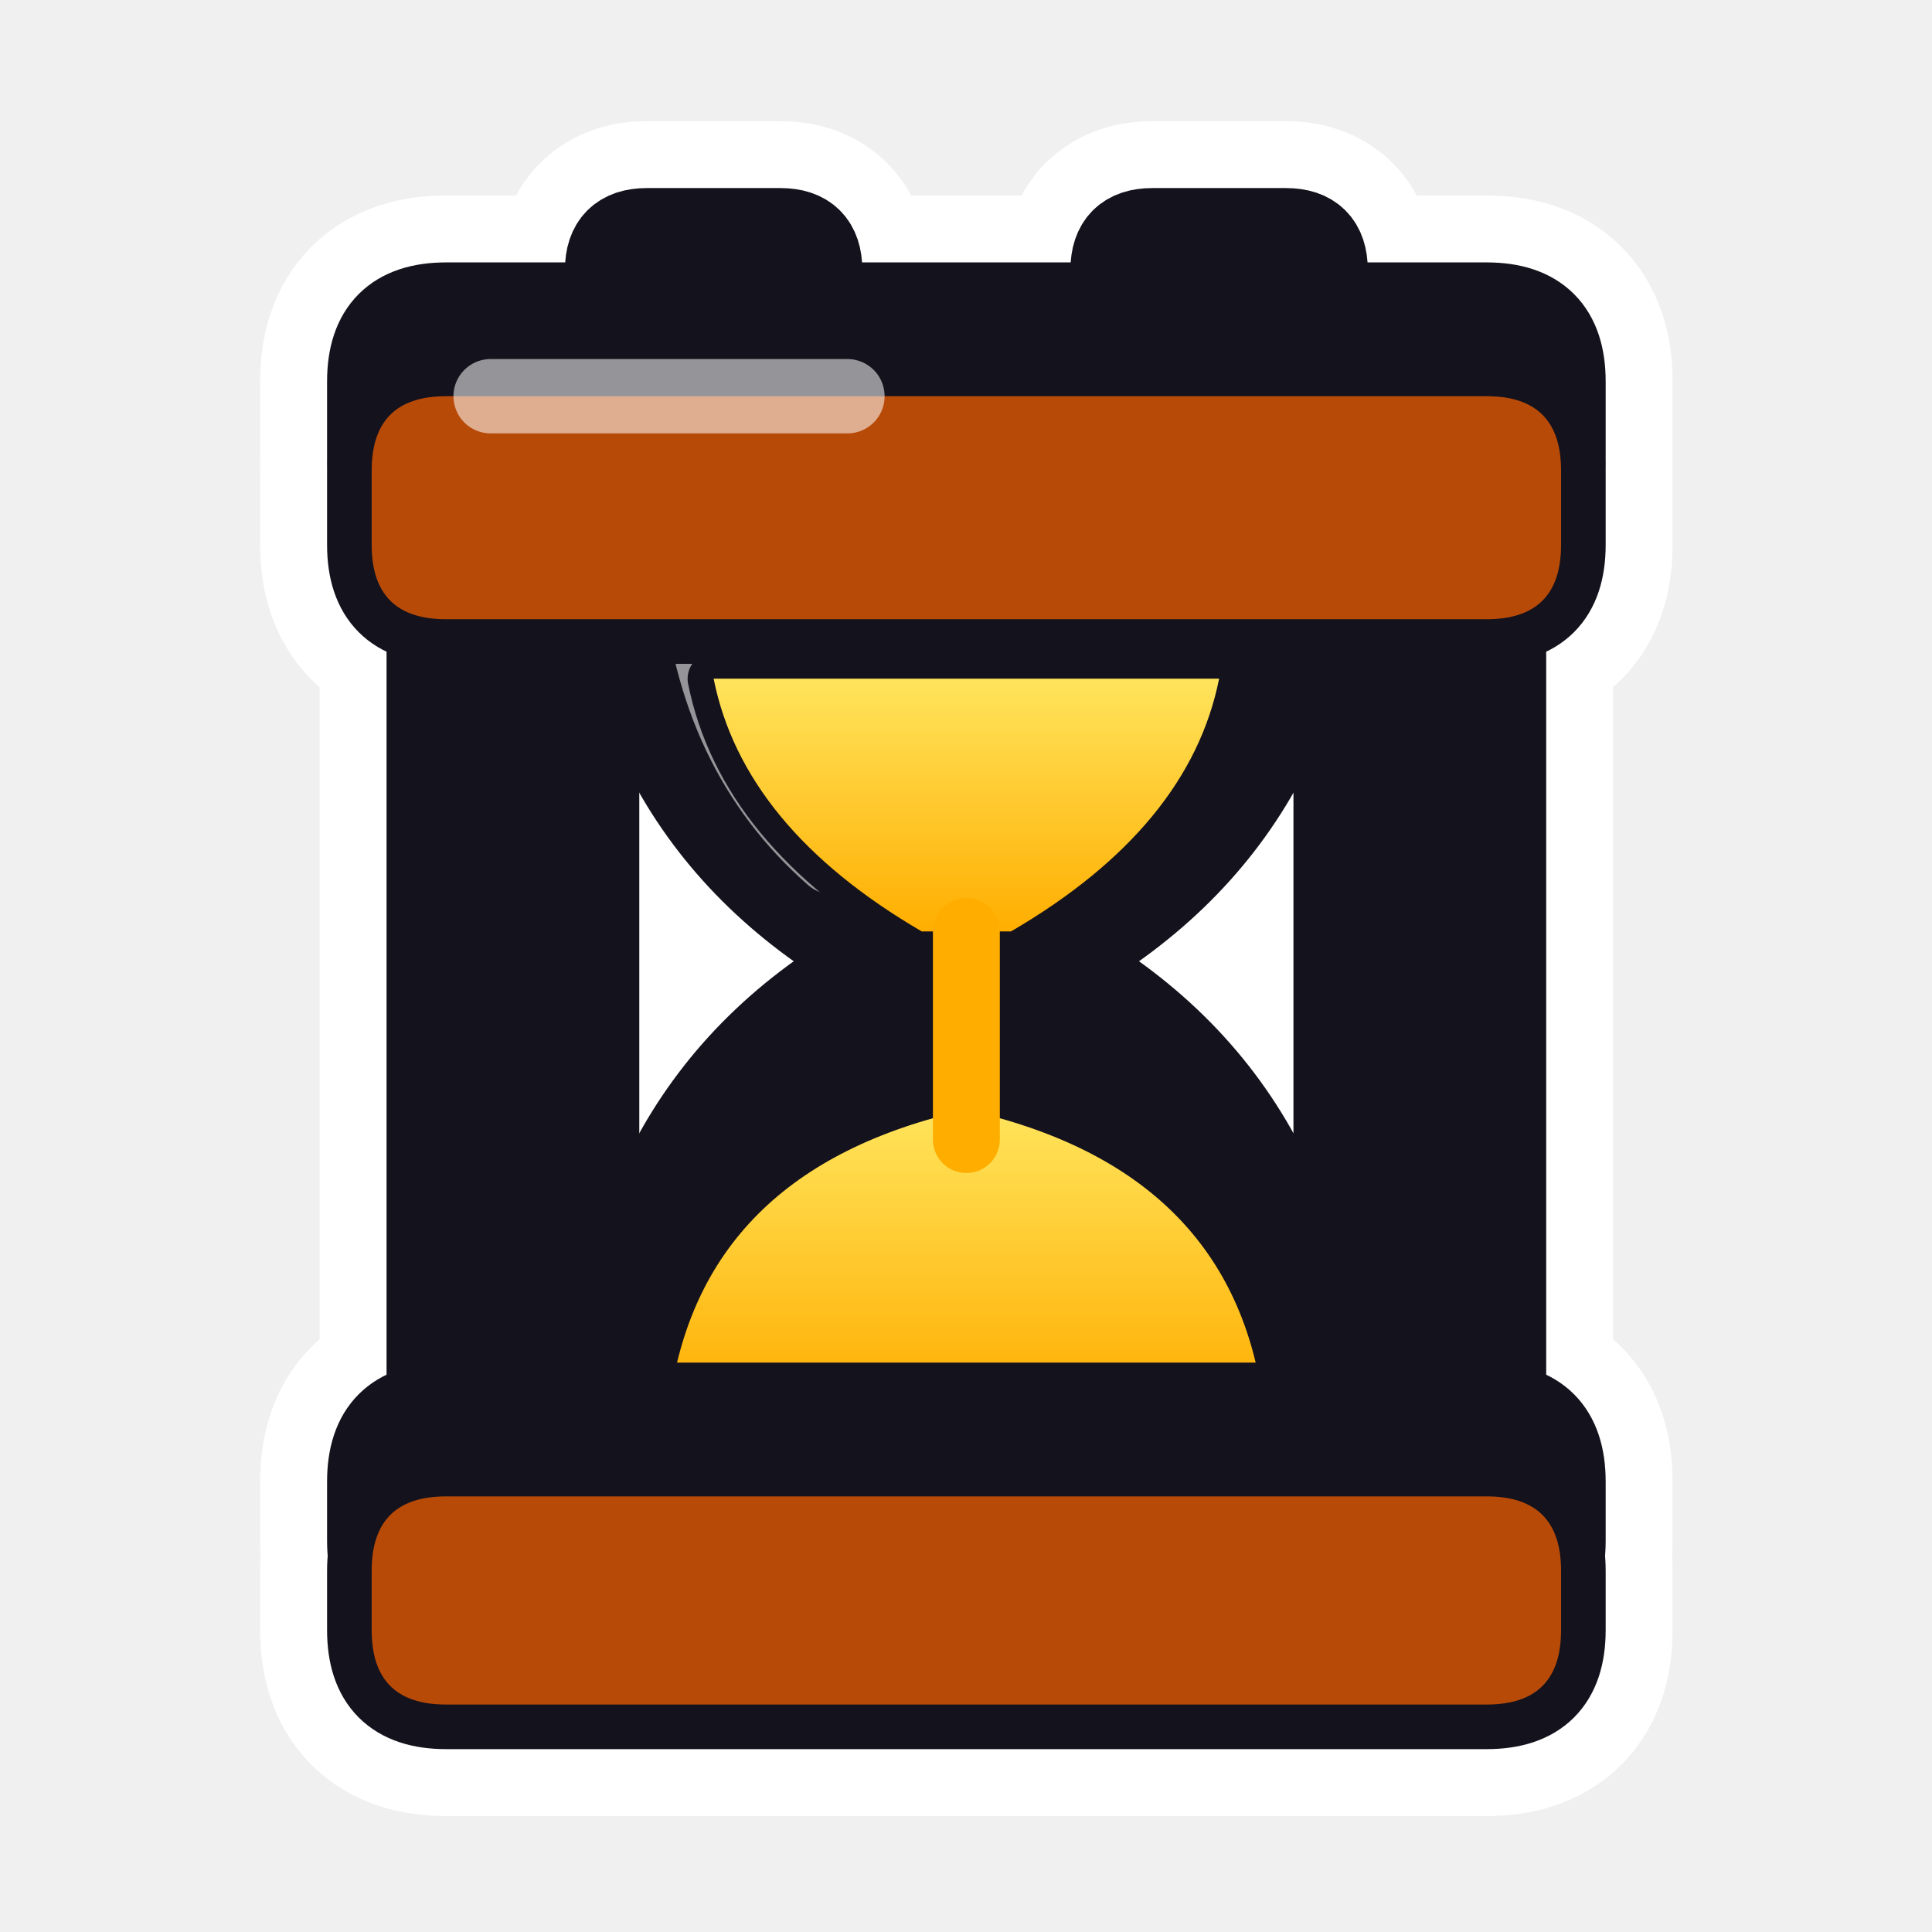
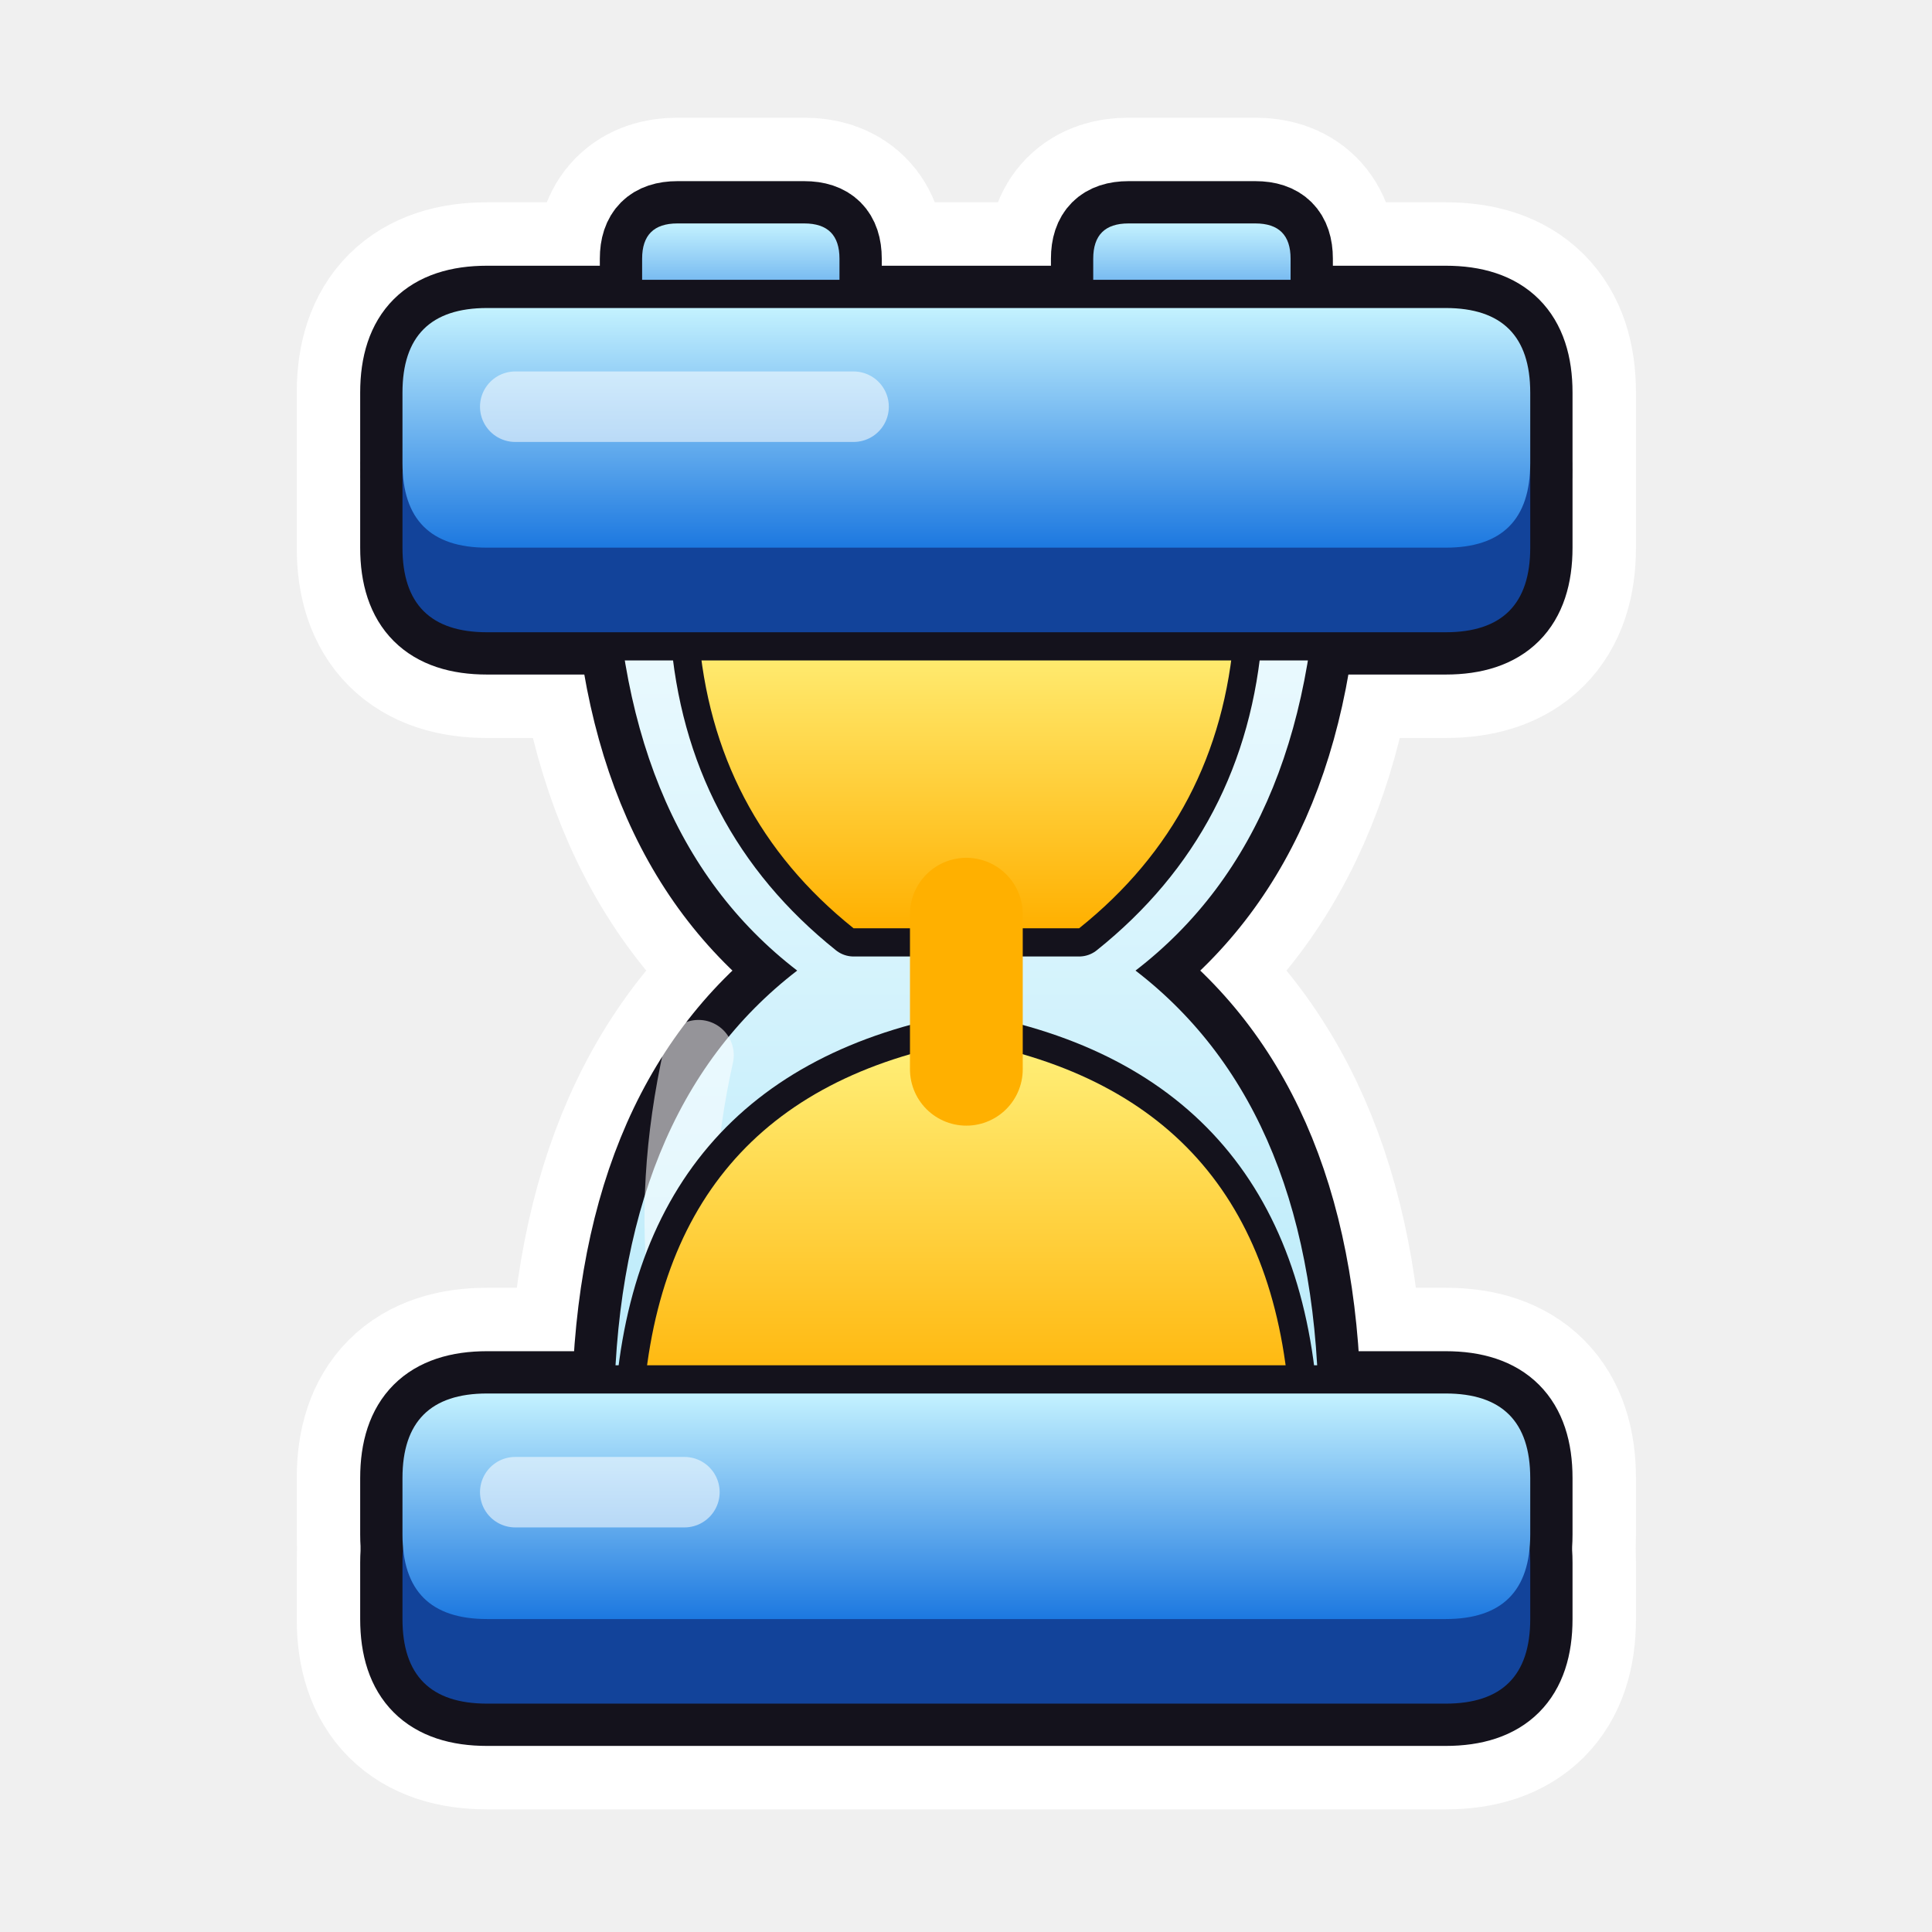
- <svg xmlns="http://www.w3.org/2000/svg" viewBox="-30.0 -29.3 259.9 259.9" width="128" height="128">
+ <svg xmlns="http://www.w3.org/2000/svg" viewBox="-37.1 -37.7 274.1 274.1" width="128" height="128">
  <defs>
    <linearGradient id="g0" x1="0" y1="0" x2="0" y2="1">
-       <stop offset="0" stop-color="#FFE45C" />
-       <stop offset="1" stop-color="#FFAE00" />
+       <stop offset="0" stop-color="#FFF07A" />
+       <stop offset="1" stop-color="#FFB000" />
    </linearGradient>
    <linearGradient id="g1" x1="0" y1="0" x2="0" y2="1">
-       <stop offset="0" stop-color="#FFE45C" />
-       <stop offset="1" stop-color="#FFAE00" />
+       <stop offset="0" stop-color="#FFF07A" />
+       <stop offset="1" stop-color="#FFB000" />
+     </linearGradient>
+     <linearGradient id="g2" x1="0" y1="0" x2="0" y2="1">
+       <stop offset="0" stop-color="#C4F2FF" />
+       <stop offset="1" stop-color="#1C78E0" />
+     </linearGradient>
+     <linearGradient id="g3" x1="0" y1="0" x2="0" y2="1">
+       <stop offset="0" stop-color="#C4F2FF" />
+       <stop offset="1" stop-color="#1C78E0" />
+     </linearGradient>
+     <linearGradient id="g4" x1="0" y1="0" x2="0" y2="1">
+       <stop offset="0" stop-color="#F2FCFF" />
+       <stop offset="1" stop-color="#B8EAFA" />
+     </linearGradient>
+     <linearGradient id="g5" x1="0" y1="0" x2="0" y2="1">
+       <stop offset="0" stop-color="#C4F2FF" />
+       <stop offset="1" stop-color="#1C78E0" />
+     </linearGradient>
+     <linearGradient id="g6" x1="0" y1="0" x2="0" y2="1">
+       <stop offset="0" stop-color="#C4F2FF" />
+       <stop offset="1" stop-color="#1C78E0" />
    </linearGradient>
  </defs>
-   <path d="M57.0 2.0 L75.0 2.0 Q80.0 2.0 80.0 7.0 L80.0 13.0 Q80.0 18.0 75.0 18.0 L57.0 18.0 Q52.0 18.0 52.0 13.0 L52.0 7.0 Q52.0 2.0 57.0 2.0 Z" transform="translate(0,0)" fill="#fff" stroke="#fff" stroke-width="30" stroke-linejoin="round" />
-   <path d="M125.0 2.0 L143.0 2.0 Q148.0 2.0 148.0 7.0 L148.0 13.0 Q148.0 18.0 143.0 18.0 L125.0 18.0 Q120.0 18.0 120.0 13.0 L120.0 7.0 Q120.0 2.0 125.0 2.0 Z" transform="translate(0,0)" fill="#fff" stroke="#fff" stroke-width="30" stroke-linejoin="round" />
-   <path d="M52.0 36.0 L148.0 36.0 Q148.0 80.0 112.0 100.0 Q148.0 120.0 148.0 166.0 L52.0 166.0 Q52.0 120.0 88.0 100.0 Q52.0 80.0 52.0 36.0 Z" transform="translate(0,0)" fill="#fff" stroke="#fff" stroke-width="30" stroke-linejoin="round" />
-   <path d="M34.0 30.0 L44.0 30.0 Q50.0 30.0 50.0 36.0 L50.0 166.0 Q50.0 172.0 44.0 172.0 L34.0 172.0 Q28.0 172.0 28.0 166.0 L28.0 36.0 Q28.0 30.0 34.0 30.0 Z" transform="translate(0,0)" fill="#fff" stroke="#fff" stroke-width="30" stroke-linejoin="round" />
-   <path d="M156.0 30.0 L166.0 30.0 Q172.0 30.0 172.0 36.0 L172.0 166.0 Q172.0 172.0 166.0 172.0 L156.0 172.0 Q150.0 172.0 150.0 166.0 L150.0 36.0 Q150.0 30.0 156.0 30.0 Z" transform="translate(0,0)" fill="#fff" stroke="#fff" stroke-width="30" stroke-linejoin="round" />
-   <path d="M30.0 12.0 L170.0 12.0 Q180.0 12.0 180.0 22.0 L180.0 32.0 Q180.0 42.0 170.0 42.0 L30.0 42.0 Q20.0 42.0 20.0 32.0 L20.0 22.0 Q20.0 12.0 30.0 12.0 Z" transform="translate(0,0)" fill="#fff" stroke="#fff" stroke-width="30" stroke-linejoin="round" />
-   <path d="M30.0 12.0 L170.0 12.0 Q180.0 12.0 180.0 22.0 L180.0 32.0 Q180.0 42.0 170.0 42.0 L30.0 42.0 Q20.0 42.0 20.0 32.0 L20.0 22.0 Q20.0 12.0 30.0 12.0 Z" transform="translate(0,12)" fill="#fff" stroke="#fff" stroke-width="30" stroke-linejoin="round" />
-   <path d="M30.0 160.0 L170.0 160.0 Q180.0 160.0 180.0 170.0 L180.0 178.0 Q180.0 188.0 170.0 188.0 L30.0 188.0 Q20.0 188.0 20.0 178.0 L20.0 170.0 Q20.0 160.0 30.0 160.0 Z" transform="translate(0,0)" fill="#fff" stroke="#fff" stroke-width="30" stroke-linejoin="round" />
-   <path d="M30.0 160.0 L170.0 160.0 Q180.0 160.0 180.0 170.0 L180.0 178.0 Q180.0 188.0 170.0 188.0 L30.0 188.0 Q20.0 188.0 20.0 178.0 L20.0 170.0 Q20.0 160.0 30.0 160.0 Z" transform="translate(0,12)" fill="#fff" stroke="#fff" stroke-width="30" stroke-linejoin="round" />
-   <path d="M57.0 2.0 L75.0 2.0 Q80.0 2.0 80.0 7.0 L80.0 13.0 Q80.0 18.0 75.0 18.0 L57.0 18.0 Q52.0 18.0 52.0 13.0 L52.0 7.0 Q52.0 2.0 57.0 2.0 Z" transform="translate(0,0)" fill="#14121C" stroke="#14121C" stroke-width="12" stroke-linejoin="round" />
-   <path d="M57.0 2.0 L75.0 2.0 Q80.0 2.0 80.0 7.0 L80.0 13.0 Q80.0 18.0 75.0 18.0 L57.0 18.0 Q52.0 18.0 52.0 13.0 L52.0 7.0 Q52.0 2.0 57.0 2.0 Z" transform="translate(0,0)" fill="url(#g2)" />
-   <path d="M125.0 2.0 L143.0 2.0 Q148.0 2.0 148.0 7.0 L148.0 13.0 Q148.0 18.0 143.0 18.0 L125.0 18.0 Q120.0 18.0 120.0 13.0 L120.0 7.0 Q120.0 2.0 125.0 2.0 Z" transform="translate(0,0)" fill="#14121C" stroke="#14121C" stroke-width="12" stroke-linejoin="round" />
-   <path d="M125.0 2.0 L143.0 2.0 Q148.0 2.0 148.0 7.0 L148.0 13.0 Q148.0 18.0 143.0 18.0 L125.0 18.0 Q120.0 18.0 120.0 13.0 L120.0 7.0 Q120.0 2.0 125.0 2.0 Z" transform="translate(0,0)" fill="url(#g3)" />
-   <path d="M52.0 36.0 L148.0 36.0 Q148.0 80.0 112.0 100.0 Q148.0 120.0 148.0 166.0 L52.0 166.0 Q52.0 120.0 88.0 100.0 Q52.0 80.0 52.0 36.0 Z" transform="translate(0,0)" fill="#14121C" stroke="#14121C" stroke-width="12" stroke-linejoin="round" />
-   <path d="M52.0 36.0 L148.0 36.0 Q148.0 80.0 112.0 100.0 Q148.0 120.0 148.0 166.0 L52.0 166.0 Q52.0 120.0 88.0 100.0 Q52.0 80.0 52.0 36.0 Z" transform="translate(0,0)" fill="url(#g4)" />
-   <path d="M64.0 48.0 Q66.0 72.0 82.0 86.0" fill="none" stroke="#fff" stroke-opacity="0.55" stroke-width="10" stroke-linecap="round" stroke-linejoin="round" />
-   <path d="M66.0 62.0 L134.0 62.0 Q130.0 82.0 106.0 96.0 L94.0 96.0 Q70.0 82.0 66.0 62.0 Z" transform="translate(0,0)" fill="#14121C" stroke="#14121C" stroke-width="7" stroke-linejoin="round" />
-   <path d="M66.0 62.0 L134.0 62.0 Q130.0 82.0 106.0 96.0 L94.0 96.0 Q70.0 82.0 66.0 62.0 Z" fill="url(#g0)" />
-   <path d="M60.0 160.0 Q64.0 128.0 100.0 120.0 Q136.0 128.0 140.0 160.0 Z" transform="translate(0,0)" fill="#14121C" stroke="#14121C" stroke-width="7" stroke-linejoin="round" />
-   <path d="M60.0 160.0 Q64.0 128.0 100.0 120.0 Q136.0 128.0 140.0 160.0 Z" fill="url(#g1)" />
-   <path d="M100.0 96.0 L100.0 124.0" fill="none" stroke="#FFAE00" stroke-width="9" stroke-linecap="round" stroke-linejoin="round" />
-   <path d="M34.0 30.0 L44.0 30.0 Q50.0 30.0 50.0 36.0 L50.0 166.0 Q50.0 172.0 44.0 172.0 L34.0 172.0 Q28.0 172.0 28.0 166.0 L28.0 36.0 Q28.0 30.0 34.0 30.0 Z" transform="translate(0,0)" fill="#14121C" stroke="#14121C" stroke-width="12" stroke-linejoin="round" />
-   <path d="M34.0 30.0 L44.0 30.0 Q50.0 30.0 50.0 36.0 L50.0 166.0 Q50.0 172.0 44.0 172.0 L34.0 172.0 Q28.0 172.0 28.0 166.0 L28.0 36.0 Q28.0 30.0 34.0 30.0 Z" transform="translate(0,0)" fill="url(#g5)" />
-   <path d="M156.0 30.0 L166.0 30.0 Q172.0 30.0 172.0 36.0 L172.0 166.0 Q172.0 172.0 166.0 172.0 L156.0 172.0 Q150.0 172.0 150.0 166.0 L150.0 36.0 Q150.0 30.0 156.0 30.0 Z" transform="translate(0,0)" fill="#14121C" stroke="#14121C" stroke-width="12" stroke-linejoin="round" />
-   <path d="M156.0 30.0 L166.0 30.0 Q172.0 30.0 172.0 36.0 L172.0 166.0 Q172.0 172.0 166.0 172.0 L156.0 172.0 Q150.0 172.0 150.0 166.0 L150.0 36.0 Q150.0 30.0 156.0 30.0 Z" transform="translate(0,0)" fill="url(#g6)" />
-   <path d="M30.0 12.0 L170.0 12.0 Q180.0 12.0 180.0 22.0 L180.0 32.0 Q180.0 42.0 170.0 42.0 L30.0 42.0 Q20.0 42.0 20.0 32.0 L20.0 22.0 Q20.0 12.0 30.0 12.0 Z" transform="translate(0,12)" fill="#14121C" stroke="#14121C" stroke-width="12" stroke-linejoin="round" />
-   <path d="M30.0 12.0 L170.0 12.0 Q180.0 12.0 180.0 22.0 L180.0 32.0 Q180.0 42.0 170.0 42.0 L30.0 42.0 Q20.0 42.0 20.0 32.0 L20.0 22.0 Q20.0 12.0 30.0 12.0 Z" transform="translate(0,0)" fill="#14121C" stroke="#14121C" stroke-width="12" stroke-linejoin="round" />
-   <path d="M30.0 12.0 L170.0 12.0 Q180.0 12.0 180.0 22.0 L180.0 32.0 Q180.0 42.0 170.0 42.0 L30.0 42.0 Q20.0 42.0 20.0 32.0 L20.0 22.0 Q20.0 12.0 30.0 12.0 Z" transform="translate(0,12)" fill="#B84A08" />
-   <path d="M30.0 12.0 L170.0 12.0 Q180.0 12.0 180.0 22.0 L180.0 32.0 Q180.0 42.0 170.0 42.0 L30.0 42.0 Q20.0 42.0 20.0 32.0 L20.0 22.0 Q20.0 12.0 30.0 12.0 Z" transform="translate(0,0)" fill="url(#g7)" />
-   <path d="M36.0 24.0 L84.0 24.0" fill="none" stroke="#fff" stroke-opacity="0.55" stroke-width="10" stroke-linecap="round" stroke-linejoin="round" />
-   <path d="M30.0 160.0 L170.0 160.0 Q180.0 160.0 180.0 170.0 L180.0 178.0 Q180.0 188.0 170.0 188.0 L30.0 188.0 Q20.0 188.0 20.0 178.0 L20.0 170.0 Q20.0 160.0 30.0 160.0 Z" transform="translate(0,12)" fill="#14121C" stroke="#14121C" stroke-width="12" stroke-linejoin="round" />
-   <path d="M30.0 160.0 L170.0 160.0 Q180.0 160.0 180.0 170.0 L180.0 178.0 Q180.0 188.0 170.0 188.0 L30.0 188.0 Q20.0 188.0 20.0 178.0 L20.0 170.0 Q20.0 160.0 30.0 160.0 Z" transform="translate(0,0)" fill="#14121C" stroke="#14121C" stroke-width="12" stroke-linejoin="round" />
-   <path d="M30.0 160.0 L170.0 160.0 Q180.0 160.0 180.0 170.0 L180.0 178.0 Q180.0 188.0 170.0 188.0 L30.0 188.0 Q20.0 188.0 20.0 178.0 L20.0 170.0 Q20.0 160.0 30.0 160.0 Z" transform="translate(0,12)" fill="#B84A08" />
-   <path d="M30.0 160.0 L170.0 160.0 Q180.0 160.0 180.0 170.0 L180.0 178.0 Q180.0 188.0 170.0 188.0 L30.0 188.0 Q20.0 188.0 20.0 178.0 L20.0 170.0 Q20.0 160.0 30.0 160.0 Z" transform="translate(0,0)" fill="url(#g8)" />
+   <path d="M59.0 -6.0 L77.0 -6.0 Q82.0 -6.0 82.0 -1.0 L82.0 7.0 Q82.0 12.0 77.0 12.0 L59.0 12.0 Q54.0 12.0 54.0 7.0 L54.0 -1.0 Q54.0 -6.0 59.0 -6.0 Z" transform="translate(0,0)" fill="#fff" stroke="#fff" stroke-width="30" stroke-linejoin="round" />
+   <path d="M123.0 -6.0 L141.0 -6.0 Q146.0 -6.0 146.0 -1.0 L146.0 7.0 Q146.0 12.0 141.0 12.0 L123.0 12.0 Q118.0 12.0 118.0 7.0 L118.0 -1.0 Q118.0 -6.0 123.0 -6.0 Z" transform="translate(0,0)" fill="#fff" stroke="#fff" stroke-width="30" stroke-linejoin="round" />
+   <path d="M50.0 36.0 L150.0 36.0 Q150.0 80.0 124.0 100.0 Q150.0 120.0 150.0 164.0 L50.0 164.0 Q50.0 120.0 76.0 100.0 Q50.0 80.0 50.0 36.0 Z" transform="translate(0,0)" fill="#fff" stroke="#fff" stroke-width="30" stroke-linejoin="round" />
+   <path d="M32.0 6.0 L168.0 6.0 Q180.0 6.0 180.0 18.0 L180.0 28.0 Q180.0 40.0 168.0 40.0 L32.0 40.0 Q20.0 40.0 20.0 28.0 L20.0 18.0 Q20.0 6.0 32.0 6.0 Z" transform="translate(0,0)" fill="#fff" stroke="#fff" stroke-width="30" stroke-linejoin="round" />
+   <path d="M32.0 6.0 L168.0 6.0 Q180.0 6.0 180.0 18.0 L180.0 28.0 Q180.0 40.0 168.0 40.0 L32.0 40.0 Q20.0 40.0 20.0 28.0 L20.0 18.0 Q20.0 6.0 32.0 6.0 Z" transform="translate(0,12)" fill="#fff" stroke="#fff" stroke-width="30" stroke-linejoin="round" />
+   <path d="M32.0 160.0 L168.0 160.0 Q180.0 160.0 180.0 172.0 L180.0 180.0 Q180.0 192.0 168.0 192.0 L32.0 192.0 Q20.0 192.0 20.0 180.0 L20.0 172.0 Q20.0 160.0 32.0 160.0 Z" transform="translate(0,0)" fill="#fff" stroke="#fff" stroke-width="30" stroke-linejoin="round" />
+   <path d="M32.0 160.0 L168.0 160.0 Q180.0 160.0 180.0 172.0 L180.0 180.0 Q180.0 192.0 168.0 192.0 L32.0 192.0 Q20.0 192.0 20.0 180.0 L20.0 172.0 Q20.0 160.0 32.0 160.0 Z" transform="translate(0,12)" fill="#fff" stroke="#fff" stroke-width="30" stroke-linejoin="round" />
+   <path d="M59.0 -6.0 L77.0 -6.0 Q82.0 -6.0 82.0 -1.0 L82.0 7.0 Q82.0 12.0 77.0 12.0 L59.0 12.0 Q54.0 12.0 54.0 7.0 L54.0 -1.0 Q54.0 -6.0 59.0 -6.0 Z" transform="translate(0,0)" fill="#14121C" stroke="#14121C" stroke-width="12" stroke-linejoin="round" />
+   <path d="M123.0 -6.0 L141.0 -6.0 Q146.0 -6.0 146.0 -1.0 L146.0 7.0 Q146.0 12.0 141.0 12.0 L123.0 12.0 Q118.0 12.0 118.0 7.0 L118.0 -1.0 Q118.0 -6.0 123.0 -6.0 Z" transform="translate(0,0)" fill="#14121C" stroke="#14121C" stroke-width="12" stroke-linejoin="round" />
+   <path d="M50.0 36.0 L150.0 36.0 Q150.0 80.0 124.0 100.0 Q150.0 120.0 150.0 164.0 L50.0 164.0 Q50.0 120.0 76.0 100.0 Q50.0 80.0 50.0 36.0 Z" transform="translate(0,0)" fill="#14121C" stroke="#14121C" stroke-width="12" stroke-linejoin="round" />
+   <path d="M32.0 6.0 L168.0 6.0 Q180.0 6.0 180.0 18.0 L180.0 28.0 Q180.0 40.0 168.0 40.0 L32.0 40.0 Q20.0 40.0 20.0 28.0 L20.0 18.0 Q20.0 6.0 32.0 6.0 Z" transform="translate(0,12)" fill="#14121C" stroke="#14121C" stroke-width="12" stroke-linejoin="round" />
+   <path d="M32.0 6.0 L168.0 6.0 Q180.0 6.0 180.0 18.0 L180.0 28.0 Q180.0 40.0 168.0 40.0 L32.0 40.0 Q20.0 40.0 20.0 28.0 L20.0 18.0 Q20.0 6.0 32.0 6.0 Z" transform="translate(0,0)" fill="#14121C" stroke="#14121C" stroke-width="12" stroke-linejoin="round" />
+   <path d="M32.0 160.0 L168.0 160.0 Q180.0 160.0 180.0 172.0 L180.0 180.0 Q180.0 192.0 168.0 192.0 L32.0 192.0 Q20.0 192.0 20.0 180.0 L20.0 172.0 Q20.0 160.0 32.0 160.0 Z" transform="translate(0,12)" fill="#14121C" stroke="#14121C" stroke-width="12" stroke-linejoin="round" />
+   <path d="M32.0 160.0 L168.0 160.0 Q180.0 160.0 180.0 172.0 L180.0 180.0 Q180.0 192.0 168.0 192.0 L32.0 192.0 Q20.0 192.0 20.0 180.0 L20.0 172.0 Q20.0 160.0 32.0 160.0 Z" transform="translate(0,0)" fill="#14121C" stroke="#14121C" stroke-width="12" stroke-linejoin="round" />
+   <path d="M59.0 -6.0 L77.0 -6.0 Q82.0 -6.0 82.0 -1.0 L82.0 7.0 Q82.0 12.0 77.0 12.0 L59.0 12.0 Q54.0 12.0 54.0 7.0 L54.0 -1.0 Q54.0 -6.0 59.0 -6.0 Z" transform="translate(0,0)" fill="#14121C" stroke="#14121C" stroke-width="8" stroke-linejoin="round" />
+   <path d="M59.0 -6.0 L77.0 -6.0 Q82.0 -6.0 82.0 -1.0 L82.0 7.0 Q82.0 12.0 77.0 12.0 L59.0 12.0 Q54.0 12.0 54.0 7.0 L54.0 -1.0 Q54.0 -6.0 59.0 -6.0 Z" transform="translate(0,0)" fill="url(#g2)" />
+   <path d="M123.0 -6.0 L141.0 -6.0 Q146.0 -6.0 146.0 -1.0 L146.0 7.0 Q146.0 12.0 141.0 12.0 L123.0 12.0 Q118.0 12.0 118.0 7.0 L118.0 -1.0 Q118.0 -6.0 123.0 -6.0 Z" transform="translate(0,0)" fill="#14121C" stroke="#14121C" stroke-width="8" stroke-linejoin="round" />
+   <path d="M123.0 -6.0 L141.0 -6.0 Q146.0 -6.0 146.0 -1.0 L146.0 7.0 Q146.0 12.0 141.0 12.0 L123.0 12.0 Q118.0 12.0 118.0 7.0 L118.0 -1.0 Q118.0 -6.0 123.0 -6.0 Z" transform="translate(0,0)" fill="url(#g3)" />
+   <path d="M50.0 36.0 L150.0 36.0 Q150.0 80.0 124.0 100.0 Q150.0 120.0 150.0 164.0 L50.0 164.0 Q50.0 120.0 76.0 100.0 Q50.0 80.0 50.0 36.0 Z" transform="translate(0,0)" fill="#14121C" stroke="#14121C" stroke-width="8" stroke-linejoin="round" />
+   <path d="M50.0 36.0 L150.0 36.0 Q150.0 80.0 124.0 100.0 Q150.0 120.0 150.0 164.0 L50.0 164.0 Q50.0 120.0 76.0 100.0 Q50.0 80.0 50.0 36.0 Z" transform="translate(0,0)" fill="url(#g4)" />
+   <path d="M62.0 112.0 Q58.0 130.0 60.0 146.0" fill="none" stroke="#fff" stroke-opacity="0.55" stroke-width="10" stroke-linecap="round" stroke-linejoin="round" />
+   <path d="M62.0 52.0 L138.0 52.0 Q136.0 78.0 116.0 94.0 L84.0 94.0 Q64.0 78.0 62.0 52.0 Z" transform="translate(0,0)" fill="#14121C" stroke="#14121C" stroke-width="8" stroke-linejoin="round" />
+   <path d="M62.0 52.0 L138.0 52.0 Q136.0 78.0 116.0 94.0 L84.0 94.0 Q64.0 78.0 62.0 52.0 Z" fill="url(#g0)" />
+   <path d="M54.0 164.0 Q56.0 118.0 100.0 110.0 Q144.0 118.0 146.0 164.0 Z" transform="translate(0,0)" fill="#14121C" stroke="#14121C" stroke-width="8" stroke-linejoin="round" />
+   <path d="M54.0 164.0 Q56.0 118.0 100.0 110.0 Q144.0 118.0 146.0 164.0 Z" fill="url(#g1)" />
+   <path d="M100.0 92.0 L100.0 114.0" fill="none" stroke="#FFB000" stroke-width="16" stroke-linecap="round" stroke-linejoin="round" />
+   <path d="M32.0 6.0 L168.0 6.0 Q180.0 6.0 180.0 18.0 L180.0 28.0 Q180.0 40.0 168.0 40.0 L32.0 40.0 Q20.0 40.0 20.0 28.0 L20.0 18.0 Q20.0 6.0 32.0 6.0 Z" transform="translate(0,12)" fill="#14121C" stroke="#14121C" stroke-width="8" stroke-linejoin="round" />
+   <path d="M32.0 6.0 L168.0 6.0 Q180.0 6.0 180.0 18.0 L180.0 28.0 Q180.0 40.0 168.0 40.0 L32.0 40.0 Q20.0 40.0 20.0 28.0 L20.0 18.0 Q20.0 6.0 32.0 6.0 Z" transform="translate(0,0)" fill="#14121C" stroke="#14121C" stroke-width="8" stroke-linejoin="round" />
+   <path d="M32.0 6.0 L168.0 6.0 Q180.0 6.0 180.0 18.0 L180.0 28.0 Q180.0 40.0 168.0 40.0 L32.0 40.0 Q20.0 40.0 20.0 28.0 L20.0 18.0 Q20.0 6.0 32.0 6.0 Z" transform="translate(0,12)" fill="#12439A" />
+   <path d="M32.0 6.0 L168.0 6.0 Q180.0 6.0 180.0 18.0 L180.0 28.0 Q180.0 40.0 168.0 40.0 L32.0 40.0 Q20.0 40.0 20.0 28.0 L20.0 18.0 Q20.0 6.0 32.0 6.0 Z" transform="translate(0,0)" fill="url(#g5)" />
+   <path d="M36.0 20.0 L84.0 20.0" fill="none" stroke="#fff" stroke-opacity="0.55" stroke-width="10" stroke-linecap="round" stroke-linejoin="round" />
+   <path d="M32.0 160.0 L168.0 160.0 Q180.0 160.0 180.0 172.0 L180.0 180.0 Q180.0 192.0 168.0 192.0 L32.0 192.0 Q20.0 192.0 20.0 180.0 L20.0 172.0 Q20.0 160.0 32.0 160.0 Z" transform="translate(0,12)" fill="#14121C" stroke="#14121C" stroke-width="8" stroke-linejoin="round" />
+   <path d="M32.0 160.0 L168.0 160.0 Q180.0 160.0 180.0 172.0 L180.0 180.0 Q180.0 192.0 168.0 192.0 L32.0 192.0 Q20.0 192.0 20.0 180.0 L20.0 172.0 Q20.0 160.0 32.0 160.0 Z" transform="translate(0,0)" fill="#14121C" stroke="#14121C" stroke-width="8" stroke-linejoin="round" />
+   <path d="M32.0 160.0 L168.0 160.0 Q180.0 160.0 180.0 172.0 L180.0 180.0 Q180.0 192.0 168.0 192.0 L32.0 192.0 Q20.0 192.0 20.0 180.0 L20.0 172.0 Q20.0 160.0 32.0 160.0 Z" transform="translate(0,12)" fill="#12439A" />
+   <path d="M32.0 160.0 L168.0 160.0 Q180.0 160.0 180.0 172.0 L180.0 180.0 Q180.0 192.0 168.0 192.0 L32.0 192.0 Q20.0 192.0 20.0 180.0 L20.0 172.0 Q20.0 160.0 32.0 160.0 Z" transform="translate(0,0)" fill="url(#g6)" />
+   <path d="M36.0 174.0 L60.0 174.0" fill="none" stroke="#fff" stroke-opacity="0.55" stroke-width="10" stroke-linecap="round" stroke-linejoin="round" />
</svg>
